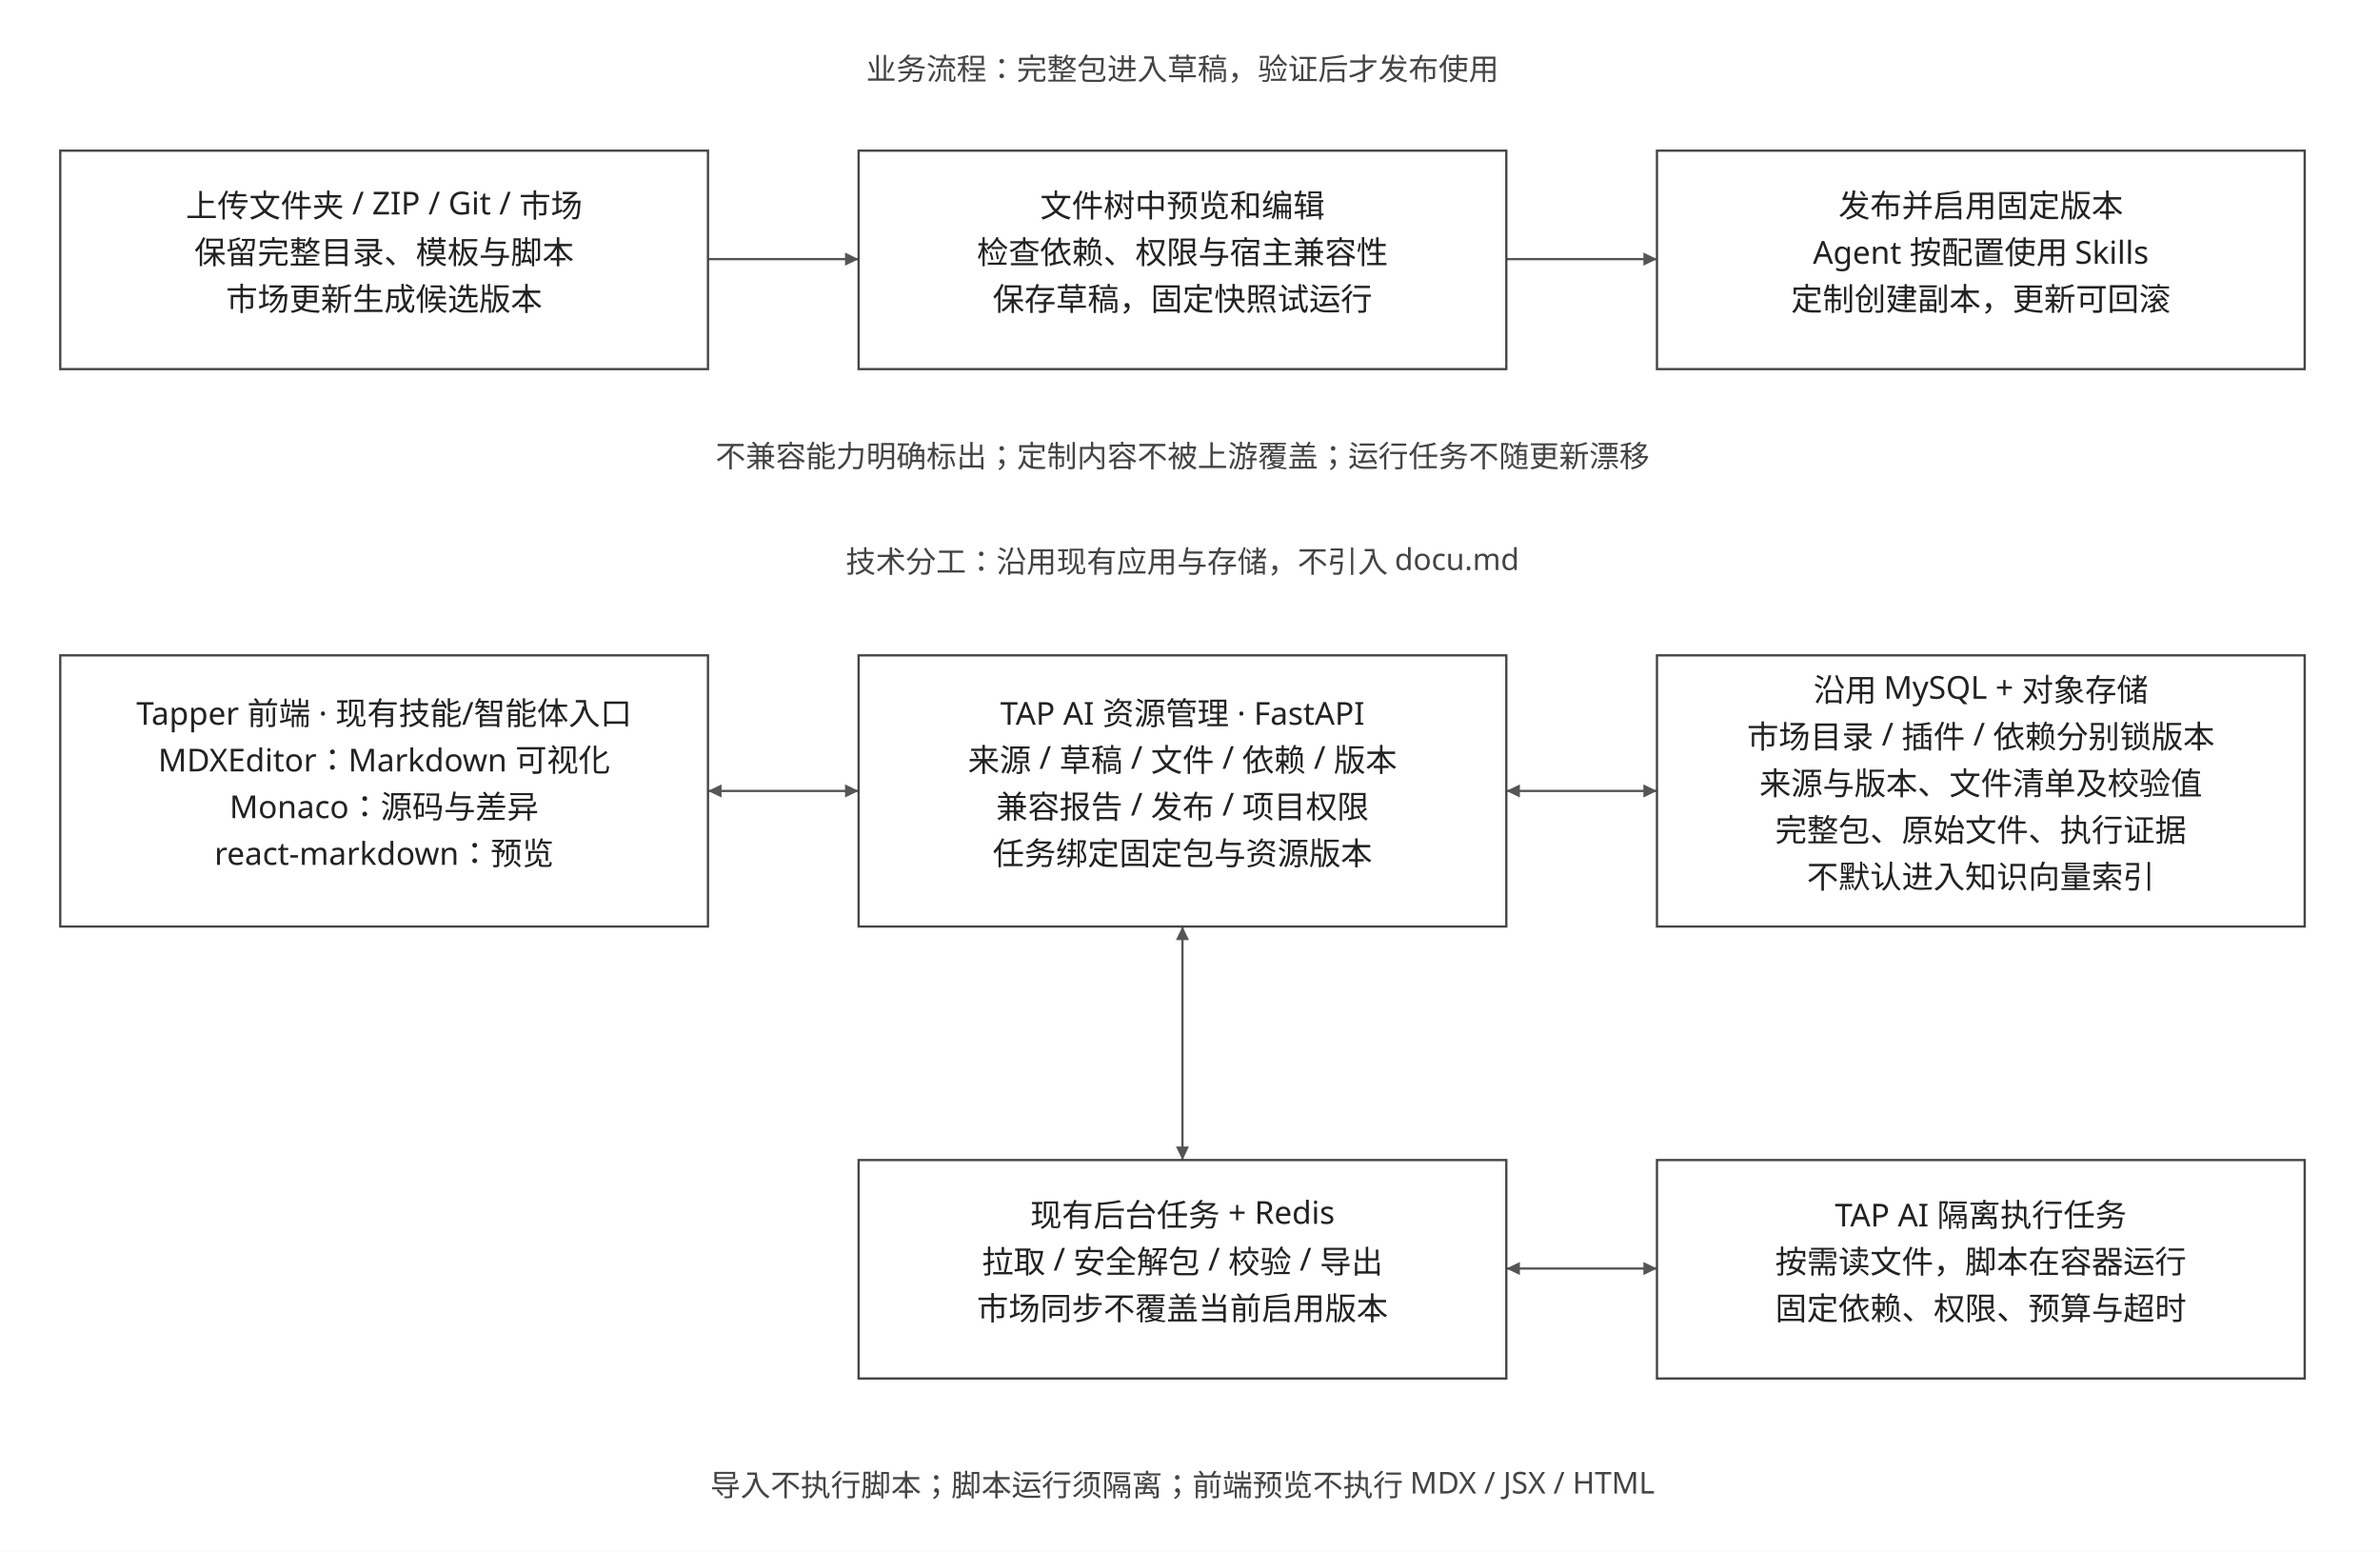
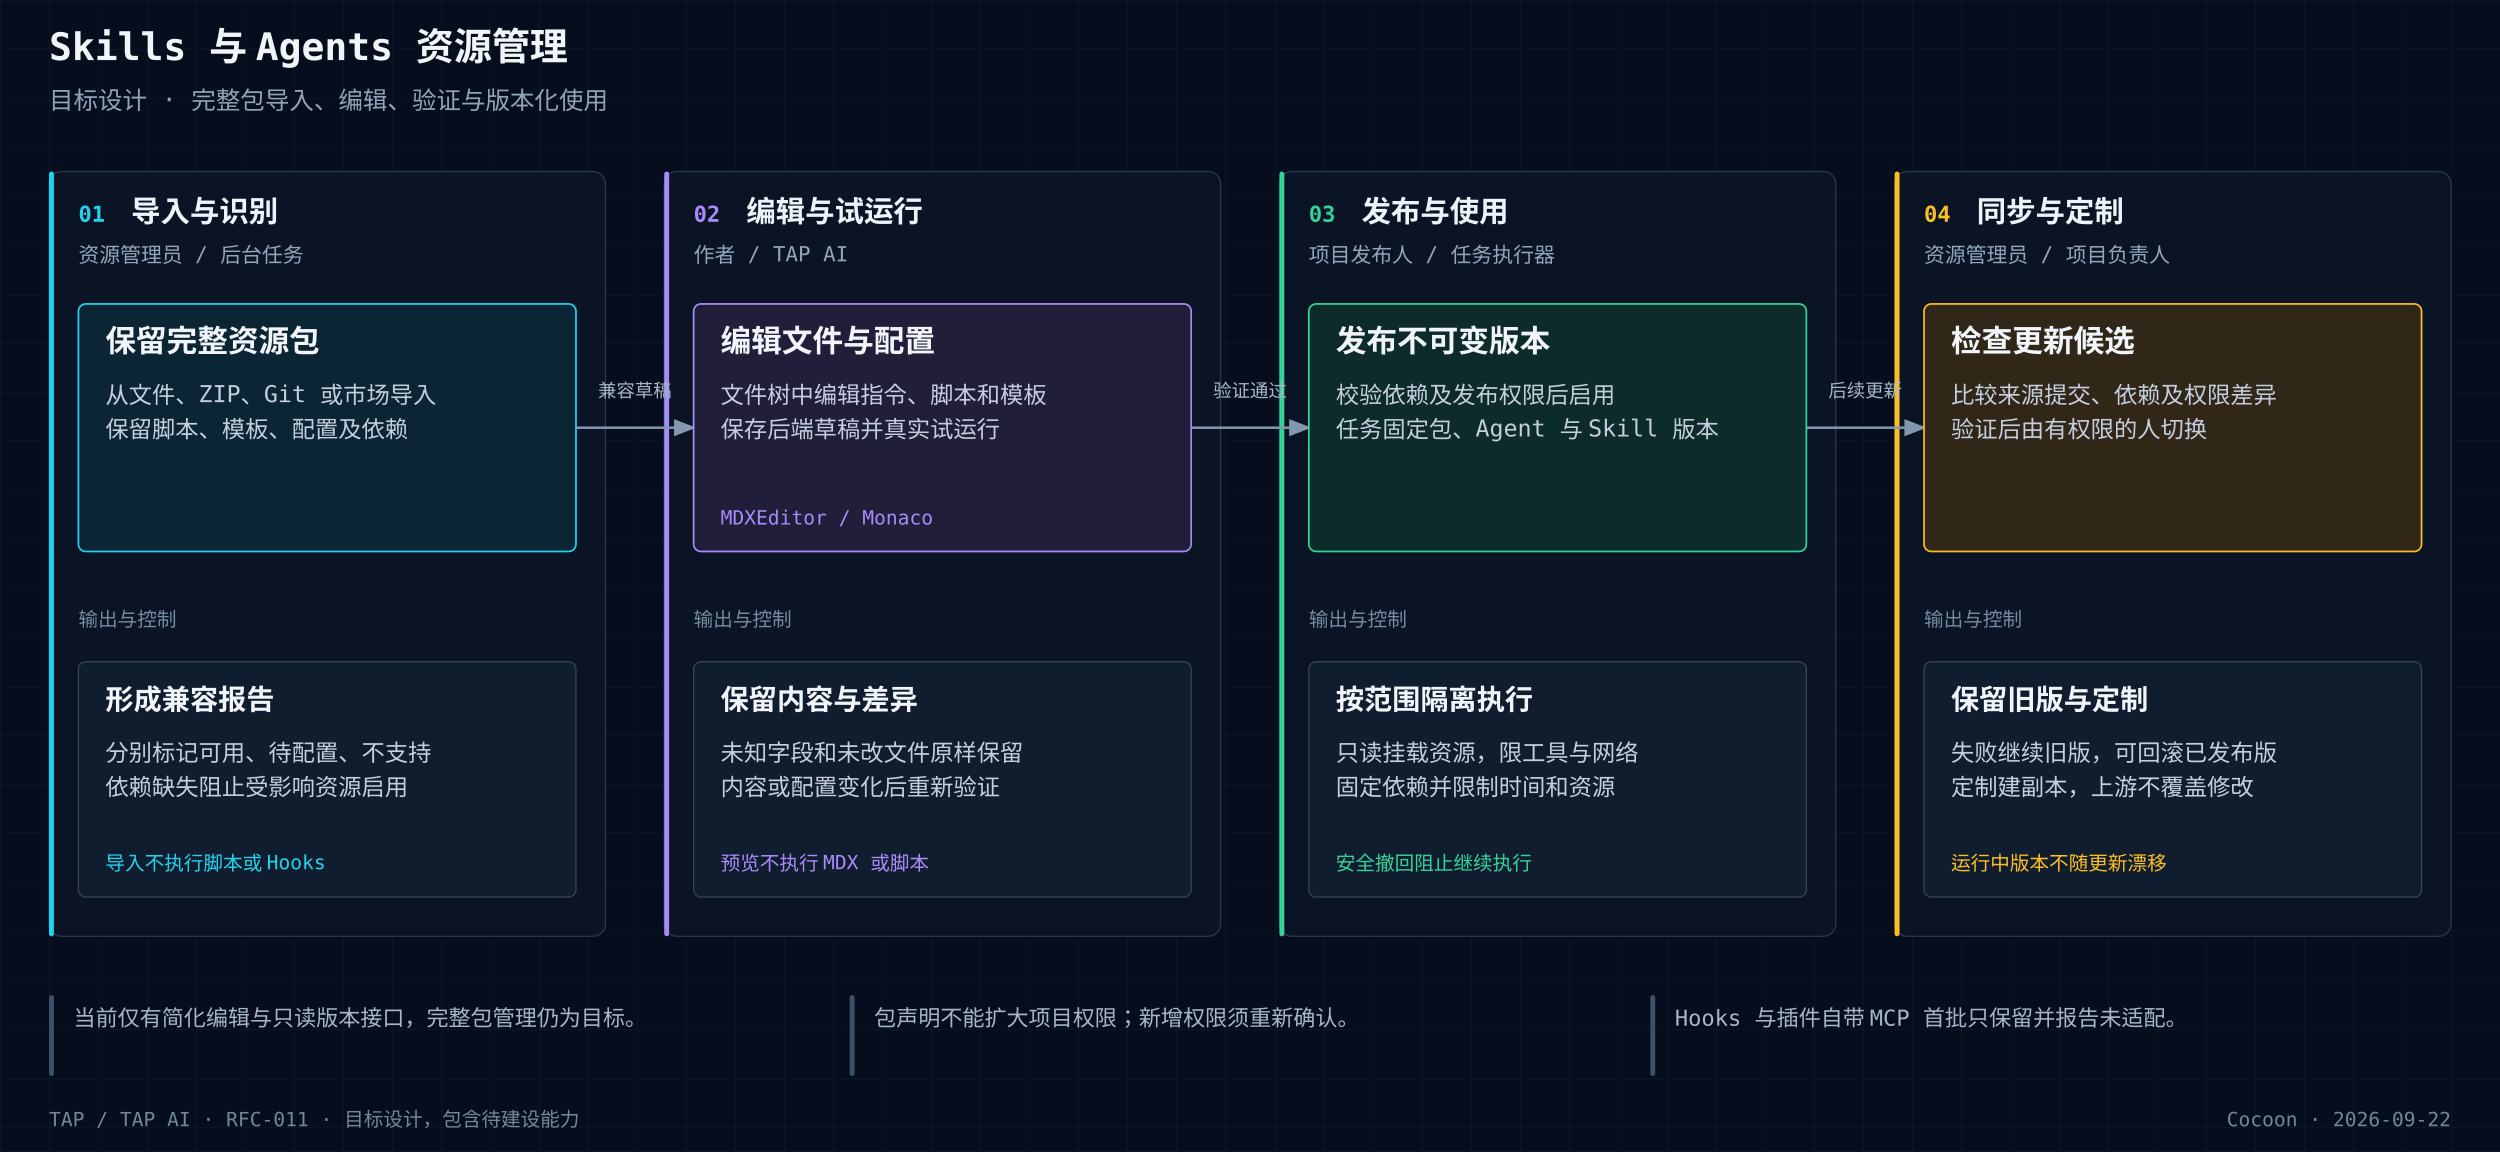
- <svg xmlns="http://www.w3.org/2000/svg" width="1580" height="1030" viewBox="0 0 1580 1030" role="img">
-   <rect width="100%" height="100%" fill="white" />
-   <polyline points="470.0,172.0 570.0,172.0" fill="none" stroke="#555" stroke-width="1.5" />
-   <polygon points="570.00,172.00 561.00,176.35 561.00,167.65" fill="#555" />
-   <polyline points="1000.0,172.0 1100.0,172.0" fill="none" stroke="#555" stroke-width="1.5" />
-   <polygon points="1100.00,172.00 1091.00,176.35 1091.00,167.65" fill="#555" />
-   <polyline points="470.0,525.0 570.0,525.0" fill="none" stroke="#555" stroke-width="1.5" />
-   <polygon points="570.00,525.00 561.00,529.35 561.00,520.65" fill="#555" />
-   <polygon points="470.00,525.00 479.00,520.65 479.00,529.35" fill="#555" />
-   <polyline points="1000.0,525.0 1100.0,525.0" fill="none" stroke="#555" stroke-width="1.5" />
-   <polygon points="1100.00,525.00 1091.00,529.35 1091.00,520.65" fill="#555" />
-   <polygon points="1000.00,525.00 1009.00,520.65 1009.00,529.35" fill="#555" />
-   <polyline points="785.0,615.0 785.0,770.0" fill="none" stroke="#555" stroke-width="1.5" />
-   <polygon points="785.00,770.00 780.65,761.00 789.35,761.00" fill="#555" />
-   <polygon points="785.00,615.00 789.35,624.00 780.65,624.00" fill="#555" />
-   <polyline points="1000.0,842.0 1100.0,842.0" fill="none" stroke="#555" stroke-width="1.5" />
-   <polygon points="1100.00,842.00 1091.00,846.35 1091.00,837.65" fill="#555" />
-   <polygon points="1000.00,842.00 1009.00,837.65 1009.00,846.35" fill="#555" />
-   <rect x="40.0" y="100.0" width="430.0" height="145.0" fill="white" stroke="#444" stroke-width="1.5" />
-   <text x="255.0" y="144.06" text-anchor="middle" font-family="STHeiti, sans-serif" font-size="21" fill="#222">上传文件夹 / ZIP / Git / 市场</text>
-   <text x="255.0" y="175.06" text-anchor="middle" font-family="STHeiti, sans-serif" font-size="21" fill="#222">保留完整目录、模板与脚本</text>
-   <text x="255.0" y="206.06" text-anchor="middle" font-family="STHeiti, sans-serif" font-size="21" fill="#222">市场更新生成候选版本</text>
-   <rect x="570.0" y="100.0" width="430.0" height="145.0" fill="white" stroke="#444" stroke-width="1.5" />
-   <text x="785.0" y="144.06" text-anchor="middle" font-family="STHeiti, sans-serif" font-size="21" fill="#222">文件树中预览和编辑</text>
-   <text x="785.0" y="175.06" text-anchor="middle" font-family="STHeiti, sans-serif" font-size="21" fill="#222">检查依赖、权限与宿主兼容性</text>
-   <text x="785.0" y="206.06" text-anchor="middle" font-family="STHeiti, sans-serif" font-size="21" fill="#222">保存草稿，固定快照试运行</text>
-   <rect x="1100.0" y="100.0" width="430.0" height="145.0" fill="white" stroke="#444" stroke-width="1.5" />
-   <text x="1315.0" y="144.06" text-anchor="middle" font-family="STHeiti, sans-serif" font-size="21" fill="#222">发布并启用固定版本</text>
-   <text x="1315.0" y="175.06" text-anchor="middle" font-family="STHeiti, sans-serif" font-size="21" fill="#222">Agent 按配置使用 Skills</text>
-   <text x="1315.0" y="206.06" text-anchor="middle" font-family="STHeiti, sans-serif" font-size="21" fill="#222">定制创建副本，更新可回滚</text>
-   <rect x="40.0" y="435.0" width="430.0" height="180.0" fill="white" stroke="#444" stroke-width="1.5" />
-   <text x="255.0" y="481.06" text-anchor="middle" font-family="STHeiti, sans-serif" font-size="21" fill="#222">Tapper 前端 · 现有技能/智能体入口</text>
-   <text x="255.0" y="512.06" text-anchor="middle" font-family="STHeiti, sans-serif" font-size="21" fill="#222">MDXEditor：Markdown 可视化</text>
-   <text x="255.0" y="543.06" text-anchor="middle" font-family="STHeiti, sans-serif" font-size="21" fill="#222">Monaco：源码与差异</text>
-   <text x="255.0" y="574.06" text-anchor="middle" font-family="STHeiti, sans-serif" font-size="21" fill="#222">react-markdown：预览</text>
-   <rect x="570.0" y="435.0" width="430.0" height="180.0" fill="white" stroke="#444" stroke-width="1.5" />
-   <text x="785.0" y="481.06" text-anchor="middle" font-family="STHeiti, sans-serif" font-size="21" fill="#222">TAP AI 资源管理 · FastAPI</text>
-   <text x="785.0" y="512.06" text-anchor="middle" font-family="STHeiti, sans-serif" font-size="21" fill="#222">来源 / 草稿 / 文件 / 依赖 / 版本</text>
-   <text x="785.0" y="543.06" text-anchor="middle" font-family="STHeiti, sans-serif" font-size="21" fill="#222">兼容报告 / 发布 / 项目权限</text>
-   <text x="785.0" y="574.06" text-anchor="middle" font-family="STHeiti, sans-serif" font-size="21" fill="#222">任务绑定固定包与资源版本</text>
-   <rect x="1100.0" y="435.0" width="430.0" height="180.0" fill="white" stroke="#444" stroke-width="1.5" />
-   <text x="1315.0" y="465.56" text-anchor="middle" font-family="STHeiti, sans-serif" font-size="21" fill="#222">沿用 MySQL + 对象存储</text>
-   <text x="1315.0" y="496.56" text-anchor="middle" font-family="STHeiti, sans-serif" font-size="21" fill="#222">市场目录 / 插件 / 依赖分别锁版本</text>
-   <text x="1315.0" y="527.56" text-anchor="middle" font-family="STHeiti, sans-serif" font-size="21" fill="#222">来源与版本、文件清单及校验值</text>
-   <text x="1315.0" y="558.56" text-anchor="middle" font-family="STHeiti, sans-serif" font-size="21" fill="#222">完整包、原始文件、执行证据</text>
-   <text x="1315.0" y="589.56" text-anchor="middle" font-family="STHeiti, sans-serif" font-size="21" fill="#222">不默认进入知识向量索引</text>
-   <rect x="570.0" y="770.0" width="430.0" height="145.0" fill="white" stroke="#444" stroke-width="1.5" />
-   <text x="785.0" y="814.06" text-anchor="middle" font-family="STHeiti, sans-serif" font-size="21" fill="#222">现有后台任务 + Redis</text>
-   <text x="785.0" y="845.06" text-anchor="middle" font-family="STHeiti, sans-serif" font-size="21" fill="#222">拉取 / 安全解包 / 校验 / 导出</text>
-   <text x="785.0" y="876.06" text-anchor="middle" font-family="STHeiti, sans-serif" font-size="21" fill="#222">市场同步不覆盖当前启用版本</text>
-   <rect x="1100.0" y="770.0" width="430.0" height="145.0" fill="white" stroke="#444" stroke-width="1.5" />
-   <text x="1315.0" y="814.06" text-anchor="middle" font-family="STHeiti, sans-serif" font-size="21" fill="#222">TAP AI 隔离执行任务</text>
-   <text x="1315.0" y="845.06" text-anchor="middle" font-family="STHeiti, sans-serif" font-size="21" fill="#222">按需读文件，脚本在容器运行</text>
-   <text x="1315.0" y="876.06" text-anchor="middle" font-family="STHeiti, sans-serif" font-size="21" fill="#222">固定依赖、权限、预算与超时</text>
-   <text x="785.0" y="53.0" text-anchor="middle" font-family="STHeiti, sans-serif" font-size="20" fill="#444">业务流程：完整包进入草稿，验证后才发布使用</text>
-   <text x="785.0" y="310.0" text-anchor="middle" font-family="STHeiti, sans-serif" font-size="20" fill="#444">不兼容能力明确标出；定制内容不被上游覆盖；运行任务不随更新漂移</text>
-   <text x="785.0" y="380.0" text-anchor="middle" font-family="STHeiti, sans-serif" font-size="20" fill="#444">技术分工：沿用现有应用与存储，不引入 docu.md</text>
-   <text x="785.0" y="993.0" text-anchor="middle" font-family="STHeiti, sans-serif" font-size="20" fill="#444">导入不执行脚本；脚本运行须隔离；前端预览不执行 MDX / JSX / HTML</text>
+ <svg xmlns="http://www.w3.org/2000/svg" viewBox="0 0 2040 940" role="img" aria-label="Skills 与 Agents 资源管理">
+   <style>text{font-family:"JetBrains Mono","PingFang SC","Microsoft YaHei",monospace}</style>
+   <defs>
+     <marker id="arrow" markerWidth="9" markerHeight="7" refX="8" refY="3.5" orient="auto">
+       <path d="M0 0L9 3.5L0 7" fill="#8398af" />
+     </marker>
+     <pattern id="grid" width="40" height="40" patternUnits="userSpaceOnUse">
+       <path d="M40 0H0V40" fill="none" stroke="#162338" stroke-width=".5" />
+     </pattern>
+   </defs>
+   <rect width="2040" height="940" fill="#060e1d" />
+   <rect width="2040" height="940" fill="url(#grid)" />
+   <text x="40" y="49" fill="#f1f5f9" font-size="31" font-weight="600" text-anchor="start">Skills 与 Agents 资源管理</text>
+   <text x="40" y="89" fill="#91a3b9" font-size="20" font-weight="400" text-anchor="start">目标设计 · 完整包导入、编辑、验证与版本化使用</text>
+   <g data-domain="domain-0">
+     <rect x="40.0" y="140" width="454.0" height="624" rx="10" fill="#0a1424" stroke="#2a3b50" stroke-width="1" />
+     <rect x="40.0" y="140" width="4" height="624" rx="2" fill="#22d3ee" stroke="none" stroke-width="1" />
+     <text x="64.0" y="181" fill="#22d3ee" font-size="18" font-weight="600" text-anchor="start">01</text>
+     <text x="107.0" y="181" fill="#eef3fa" font-size="24" font-weight="600" text-anchor="start">导入与识别</text>
+     <text x="64.0" y="214" fill="#92a5bb" font-size="17" font-weight="400" text-anchor="start">资源管理员 / 后台任务</text>
+   </g>
+   <g data-domain="domain-1">
+     <rect x="542.0" y="140" width="454.0" height="624" rx="10" fill="#0a1424" stroke="#2a3b50" stroke-width="1" />
+     <rect x="542.0" y="140" width="4" height="624" rx="2" fill="#a78bfa" stroke="none" stroke-width="1" />
+     <text x="566.0" y="181" fill="#a78bfa" font-size="18" font-weight="600" text-anchor="start">02</text>
+     <text x="609.0" y="181" fill="#eef3fa" font-size="24" font-weight="600" text-anchor="start">编辑与试运行</text>
+     <text x="566.0" y="214" fill="#92a5bb" font-size="17" font-weight="400" text-anchor="start">作者 / TAP AI</text>
+   </g>
+   <g data-domain="domain-2">
+     <rect x="1044.0" y="140" width="454.0" height="624" rx="10" fill="#0a1424" stroke="#2a3b50" stroke-width="1" />
+     <rect x="1044.0" y="140" width="4" height="624" rx="2" fill="#34d399" stroke="none" stroke-width="1" />
+     <text x="1068.0" y="181" fill="#34d399" font-size="18" font-weight="600" text-anchor="start">03</text>
+     <text x="1111.0" y="181" fill="#eef3fa" font-size="24" font-weight="600" text-anchor="start">发布与使用</text>
+     <text x="1068.0" y="214" fill="#92a5bb" font-size="17" font-weight="400" text-anchor="start">项目发布人 / 任务执行器</text>
+   </g>
+   <g data-domain="domain-3">
+     <rect x="1546.0" y="140" width="454.0" height="624" rx="10" fill="#0a1424" stroke="#2a3b50" stroke-width="1" />
+     <rect x="1546.0" y="140" width="4" height="624" rx="2" fill="#fbbf24" stroke="none" stroke-width="1" />
+     <text x="1570.0" y="181" fill="#fbbf24" font-size="18" font-weight="600" text-anchor="start">04</text>
+     <text x="1613.0" y="181" fill="#eef3fa" font-size="24" font-weight="600" text-anchor="start">同步与定制</text>
+     <text x="1570.0" y="214" fill="#92a5bb" font-size="17" font-weight="400" text-anchor="start">资源管理员 / 项目负责人</text>
+   </g>
+   <path data-edge="0-main--1-main" d="M470.0,349.0 L566.0,349.0" fill="none" stroke="#8398af" stroke-width="2" marker-end="url(#arrow)" />
+   <text x="518.0" y="324.0" fill="#a7b7ca" font-size="15" font-weight="400" text-anchor="middle">兼容草稿</text>
+   <path data-edge="1-main--2-main" d="M972.0,349.0 L1068.0,349.0" fill="none" stroke="#8398af" stroke-width="2" marker-end="url(#arrow)" />
+   <text x="1020.0" y="324.0" fill="#a7b7ca" font-size="15" font-weight="400" text-anchor="middle">验证通过</text>
+   <path data-edge="2-main--3-main" d="M1474.0,349.0 L1570.0,349.0" fill="none" stroke="#8398af" stroke-width="2" marker-end="url(#arrow)" />
+   <text x="1522.0" y="324.0" fill="#a7b7ca" font-size="15" font-weight="400" text-anchor="middle">后续更新</text>
+   <g data-node="0-main">
+     <rect x="64.0" y="248" width="406.0" height="202" rx="6" fill="#0b2535" stroke="#22d3ee" stroke-width="1.4" />
+     <text x="86.0" y="287" fill="#f1f5f9" font-size="25" font-weight="600" text-anchor="start">保留完整资源包</text>
+     <text x="86.0" y="329" fill="#c4cede" font-size="19" font-weight="400" text-anchor="start">从文件、ZIP、Git 或市场导入</text>
+     <text x="86.0" y="357" fill="#c4cede" font-size="19" font-weight="400" text-anchor="start">保留脚本、模板、配置及依赖</text>
+   </g>
+   <g data-node="0-detail">
+     <rect x="64.0" y="540" width="406.0" height="192" rx="6" fill="#101d2e" stroke="#35465d" stroke-width="1" />
+     <text x="86.0" y="579" fill="#f1f5f9" font-size="23" font-weight="600" text-anchor="start">形成兼容报告</text>
+     <text x="86.0" y="621" fill="#c4cede" font-size="19" font-weight="400" text-anchor="start">分别标记可用、待配置、不支持</text>
+     <text x="86.0" y="649" fill="#c4cede" font-size="19" font-weight="400" text-anchor="start">依赖缺失阻止受影响资源启用</text>
+     <text x="86.0" y="710" fill="#22d3ee" font-size="16" font-weight="400" text-anchor="start">导入不执行脚本或 Hooks</text>
+   </g>
+   <text x="64.0" y="511" fill="#758ba3" font-size="16" font-weight="400" text-anchor="start">输出与控制</text>
+   <g data-node="1-main">
+     <rect x="566.0" y="248" width="406.0" height="202" rx="6" fill="#211e39" stroke="#a78bfa" stroke-width="1.4" />
+     <text x="588.0" y="287" fill="#f1f5f9" font-size="25" font-weight="600" text-anchor="start">编辑文件与配置</text>
+     <text x="588.0" y="329" fill="#c4cede" font-size="19" font-weight="400" text-anchor="start">文件树中编辑指令、脚本和模板</text>
+     <text x="588.0" y="357" fill="#c4cede" font-size="19" font-weight="400" text-anchor="start">保存后端草稿并真实试运行</text>
+     <text x="588.0" y="428" fill="#a78bfa" font-size="16" font-weight="400" text-anchor="start">MDXEditor / Monaco</text>
+   </g>
+   <g data-node="1-detail">
+     <rect x="566.0" y="540" width="406.0" height="192" rx="6" fill="#101d2e" stroke="#35465d" stroke-width="1" />
+     <text x="588.0" y="579" fill="#f1f5f9" font-size="23" font-weight="600" text-anchor="start">保留内容与差异</text>
+     <text x="588.0" y="621" fill="#c4cede" font-size="19" font-weight="400" text-anchor="start">未知字段和未改文件原样保留</text>
+     <text x="588.0" y="649" fill="#c4cede" font-size="19" font-weight="400" text-anchor="start">内容或配置变化后重新验证</text>
+     <text x="588.0" y="710" fill="#a78bfa" font-size="16" font-weight="400" text-anchor="start">预览不执行 MDX 或脚本</text>
+   </g>
+   <text x="566.0" y="511" fill="#758ba3" font-size="16" font-weight="400" text-anchor="start">输出与控制</text>
+   <g data-node="2-main">
+     <rect x="1068.0" y="248" width="406.0" height="202" rx="6" fill="#0d2c29" stroke="#34d399" stroke-width="1.4" />
+     <text x="1090.0" y="287" fill="#f1f5f9" font-size="25" font-weight="600" text-anchor="start">发布不可变版本</text>
+     <text x="1090.0" y="329" fill="#c4cede" font-size="19" font-weight="400" text-anchor="start">校验依赖及发布权限后启用</text>
+     <text x="1090.0" y="357" fill="#c4cede" font-size="19" font-weight="400" text-anchor="start">任务固定包、Agent 与 Skill 版本</text>
+   </g>
+   <g data-node="2-detail">
+     <rect x="1068.0" y="540" width="406.0" height="192" rx="6" fill="#101d2e" stroke="#35465d" stroke-width="1" />
+     <text x="1090.0" y="579" fill="#f1f5f9" font-size="23" font-weight="600" text-anchor="start">按范围隔离执行</text>
+     <text x="1090.0" y="621" fill="#c4cede" font-size="19" font-weight="400" text-anchor="start">只读挂载资源，限工具与网络</text>
+     <text x="1090.0" y="649" fill="#c4cede" font-size="19" font-weight="400" text-anchor="start">固定依赖并限制时间和资源</text>
+     <text x="1090.0" y="710" fill="#34d399" font-size="16" font-weight="400" text-anchor="start">安全撤回阻止继续执行</text>
+   </g>
+   <text x="1068.0" y="511" fill="#758ba3" font-size="16" font-weight="400" text-anchor="start">输出与控制</text>
+   <g data-node="3-main">
+     <rect x="1570.0" y="248" width="406.0" height="202" rx="6" fill="#302719" stroke="#fbbf24" stroke-width="1.4" />
+     <text x="1592.0" y="287" fill="#f1f5f9" font-size="25" font-weight="600" text-anchor="start">检查更新候选</text>
+     <text x="1592.0" y="329" fill="#c4cede" font-size="19" font-weight="400" text-anchor="start">比较来源提交、依赖及权限差异</text>
+     <text x="1592.0" y="357" fill="#c4cede" font-size="19" font-weight="400" text-anchor="start">验证后由有权限的人切换</text>
+   </g>
+   <g data-node="3-detail">
+     <rect x="1570.0" y="540" width="406.0" height="192" rx="6" fill="#101d2e" stroke="#35465d" stroke-width="1" />
+     <text x="1592.0" y="579" fill="#f1f5f9" font-size="23" font-weight="600" text-anchor="start">保留旧版与定制</text>
+     <text x="1592.0" y="621" fill="#c4cede" font-size="19" font-weight="400" text-anchor="start">失败继续旧版，可回滚已发布版</text>
+     <text x="1592.0" y="649" fill="#c4cede" font-size="19" font-weight="400" text-anchor="start">定制建副本，上游不覆盖修改</text>
+     <text x="1592.0" y="710" fill="#fbbf24" font-size="16" font-weight="400" text-anchor="start">运行中版本不随更新漂移</text>
+   </g>
+   <text x="1570.0" y="511" fill="#758ba3" font-size="16" font-weight="400" text-anchor="start">输出与控制</text>
+   <rect x="40.0" y="812" width="4" height="66" rx="2" fill="#39536b" stroke="none" stroke-width="1" />
+   <text x="60.0" y="837" fill="#a6b5c9" font-size="18" font-weight="400" text-anchor="start">当前仅有简化编辑与只读版本接口，完整包管理仍为目标。</text>
+   <rect x="693.333" y="812" width="4" height="66" rx="2" fill="#39536b" stroke="none" stroke-width="1" />
+   <text x="713.333" y="837" fill="#a6b5c9" font-size="18" font-weight="400" text-anchor="start">包声明不能扩大项目权限；新增权限须重新确认。</text>
+   <rect x="1346.667" y="812" width="4" height="66" rx="2" fill="#39536b" stroke="none" stroke-width="1" />
+   <text x="1366.667" y="837" fill="#a6b5c9" font-size="18" font-weight="400" text-anchor="start">Hooks 与插件自带 MCP 首批只保留并报告未适配。</text>
+   <text x="40" y="919" fill="#72869d" font-size="16" font-weight="400" text-anchor="start">TAP / TAP AI  ·  RFC-011  ·  目标设计，包含待建设能力</text>
+   <text x="2000" y="919" fill="#72869d" font-size="16" font-weight="400" text-anchor="end">Cocoon  ·  2026-09-22</text>
</svg>
